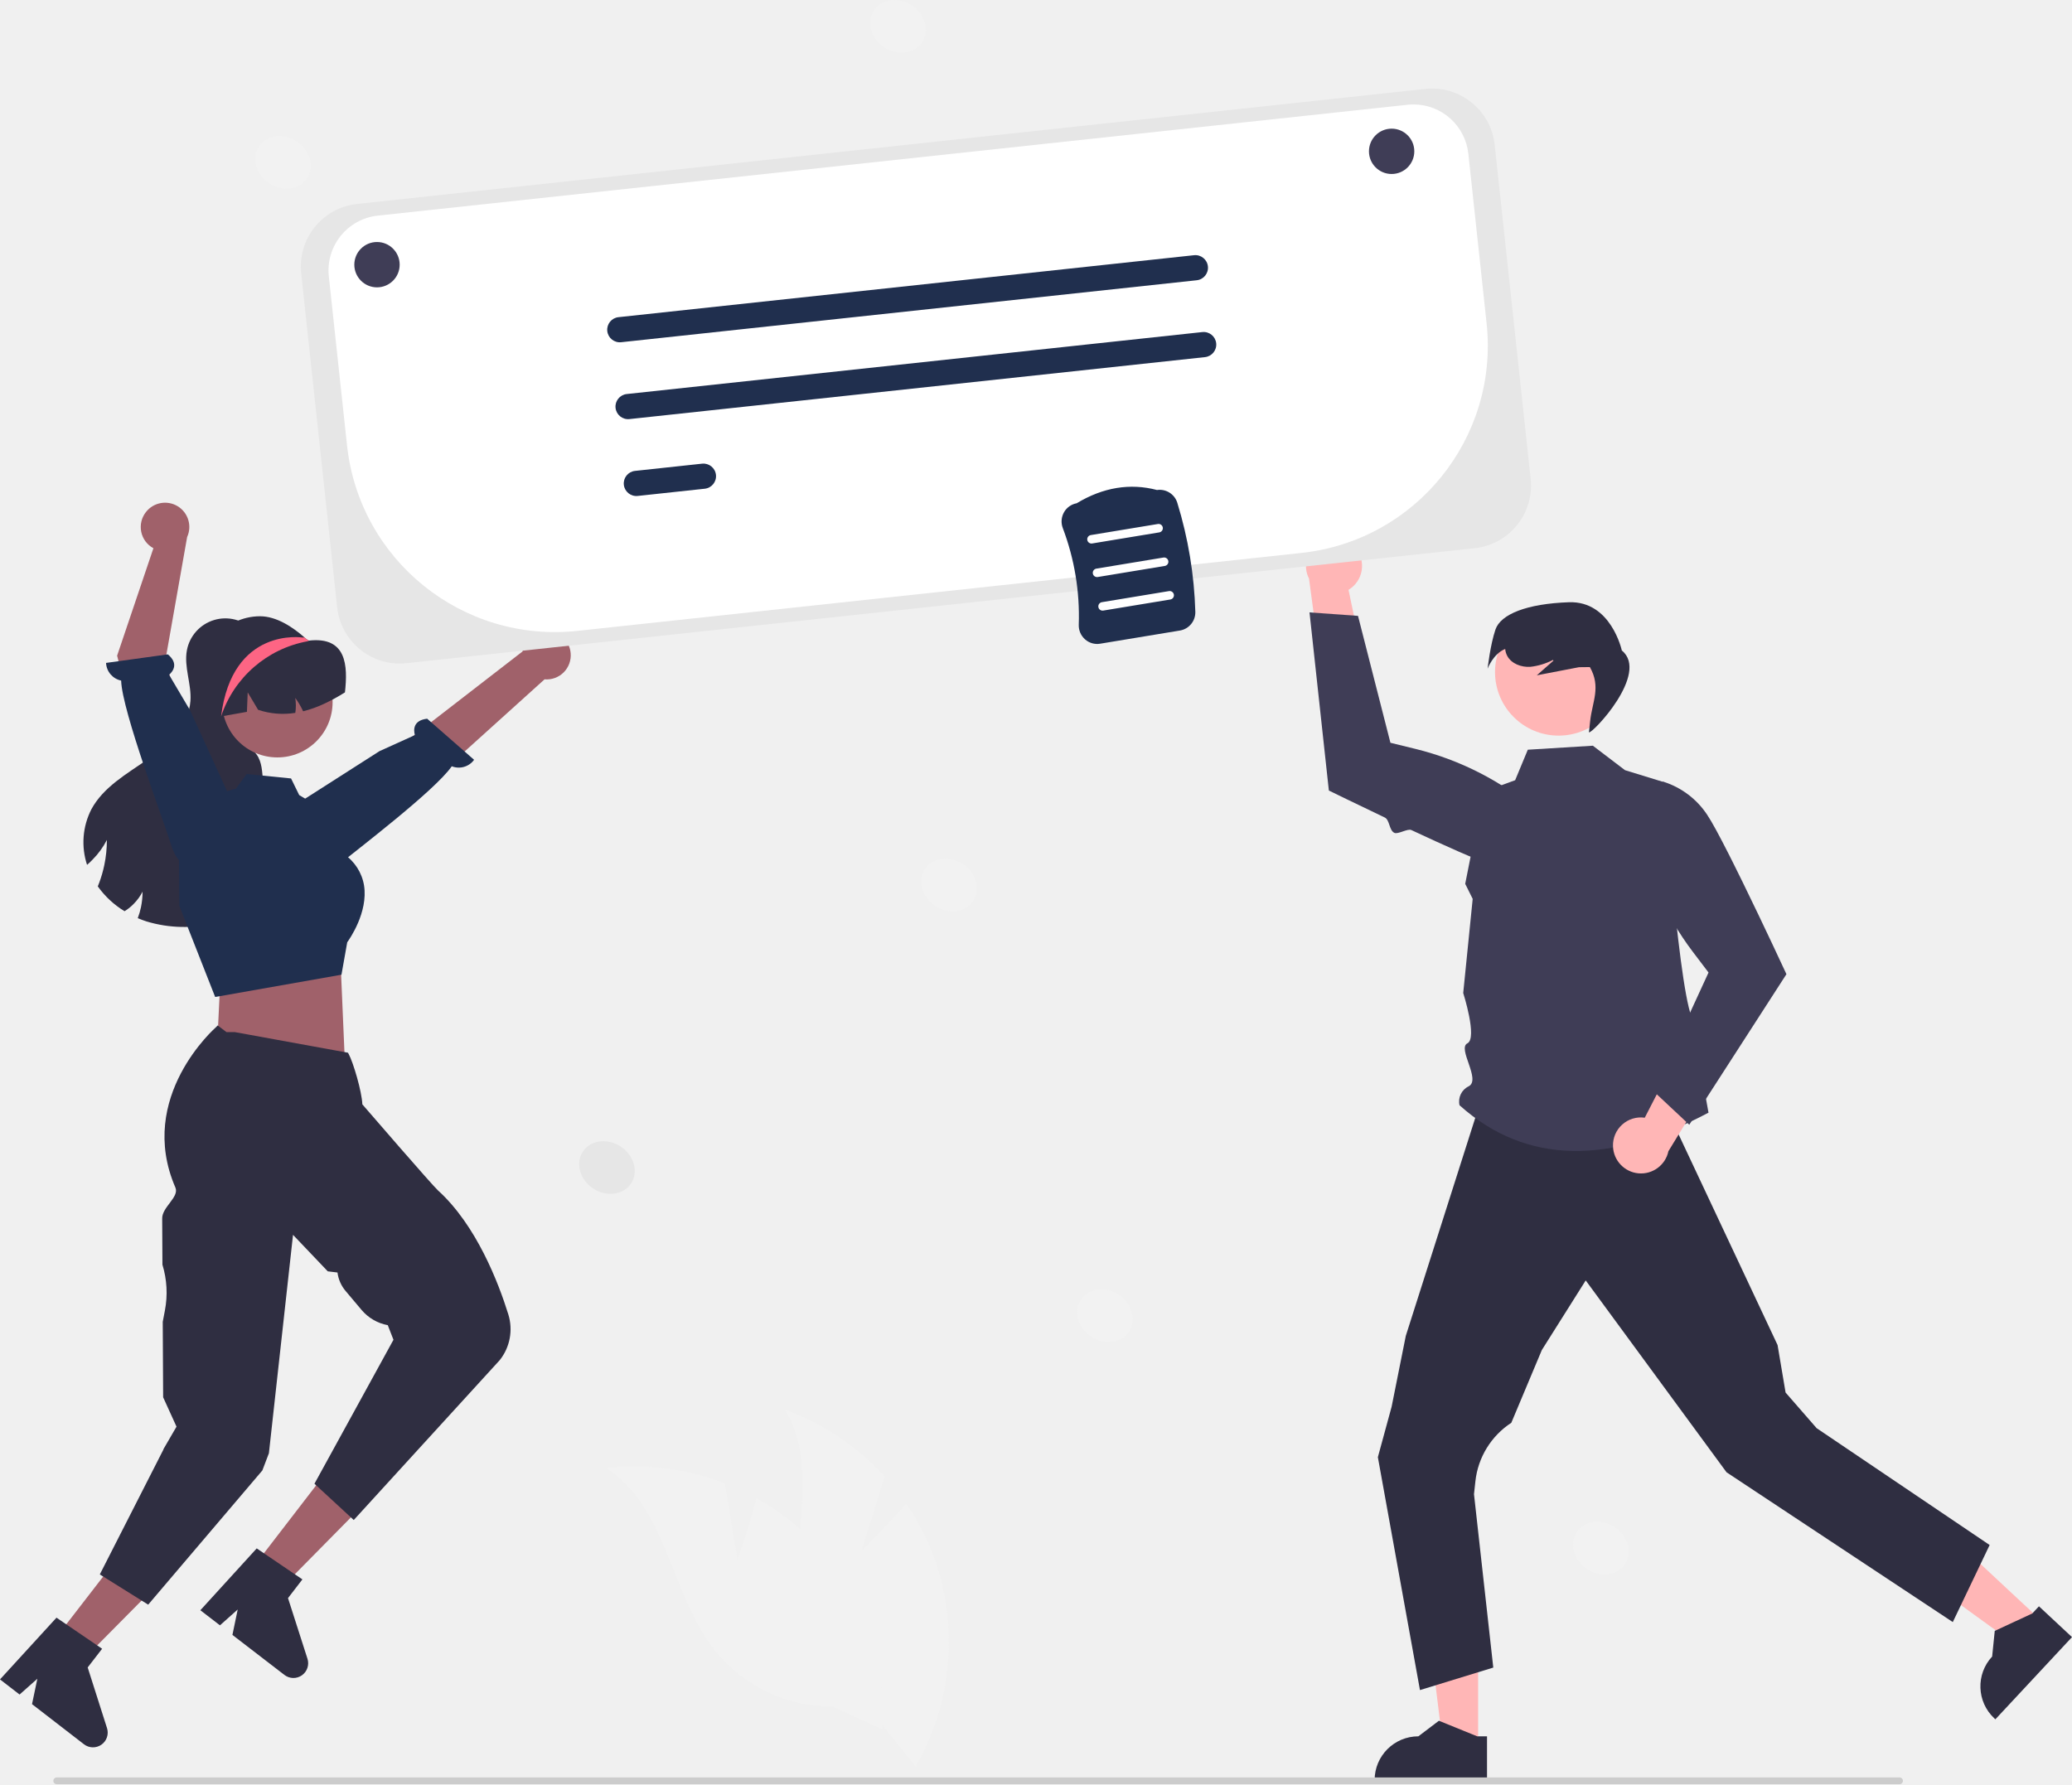
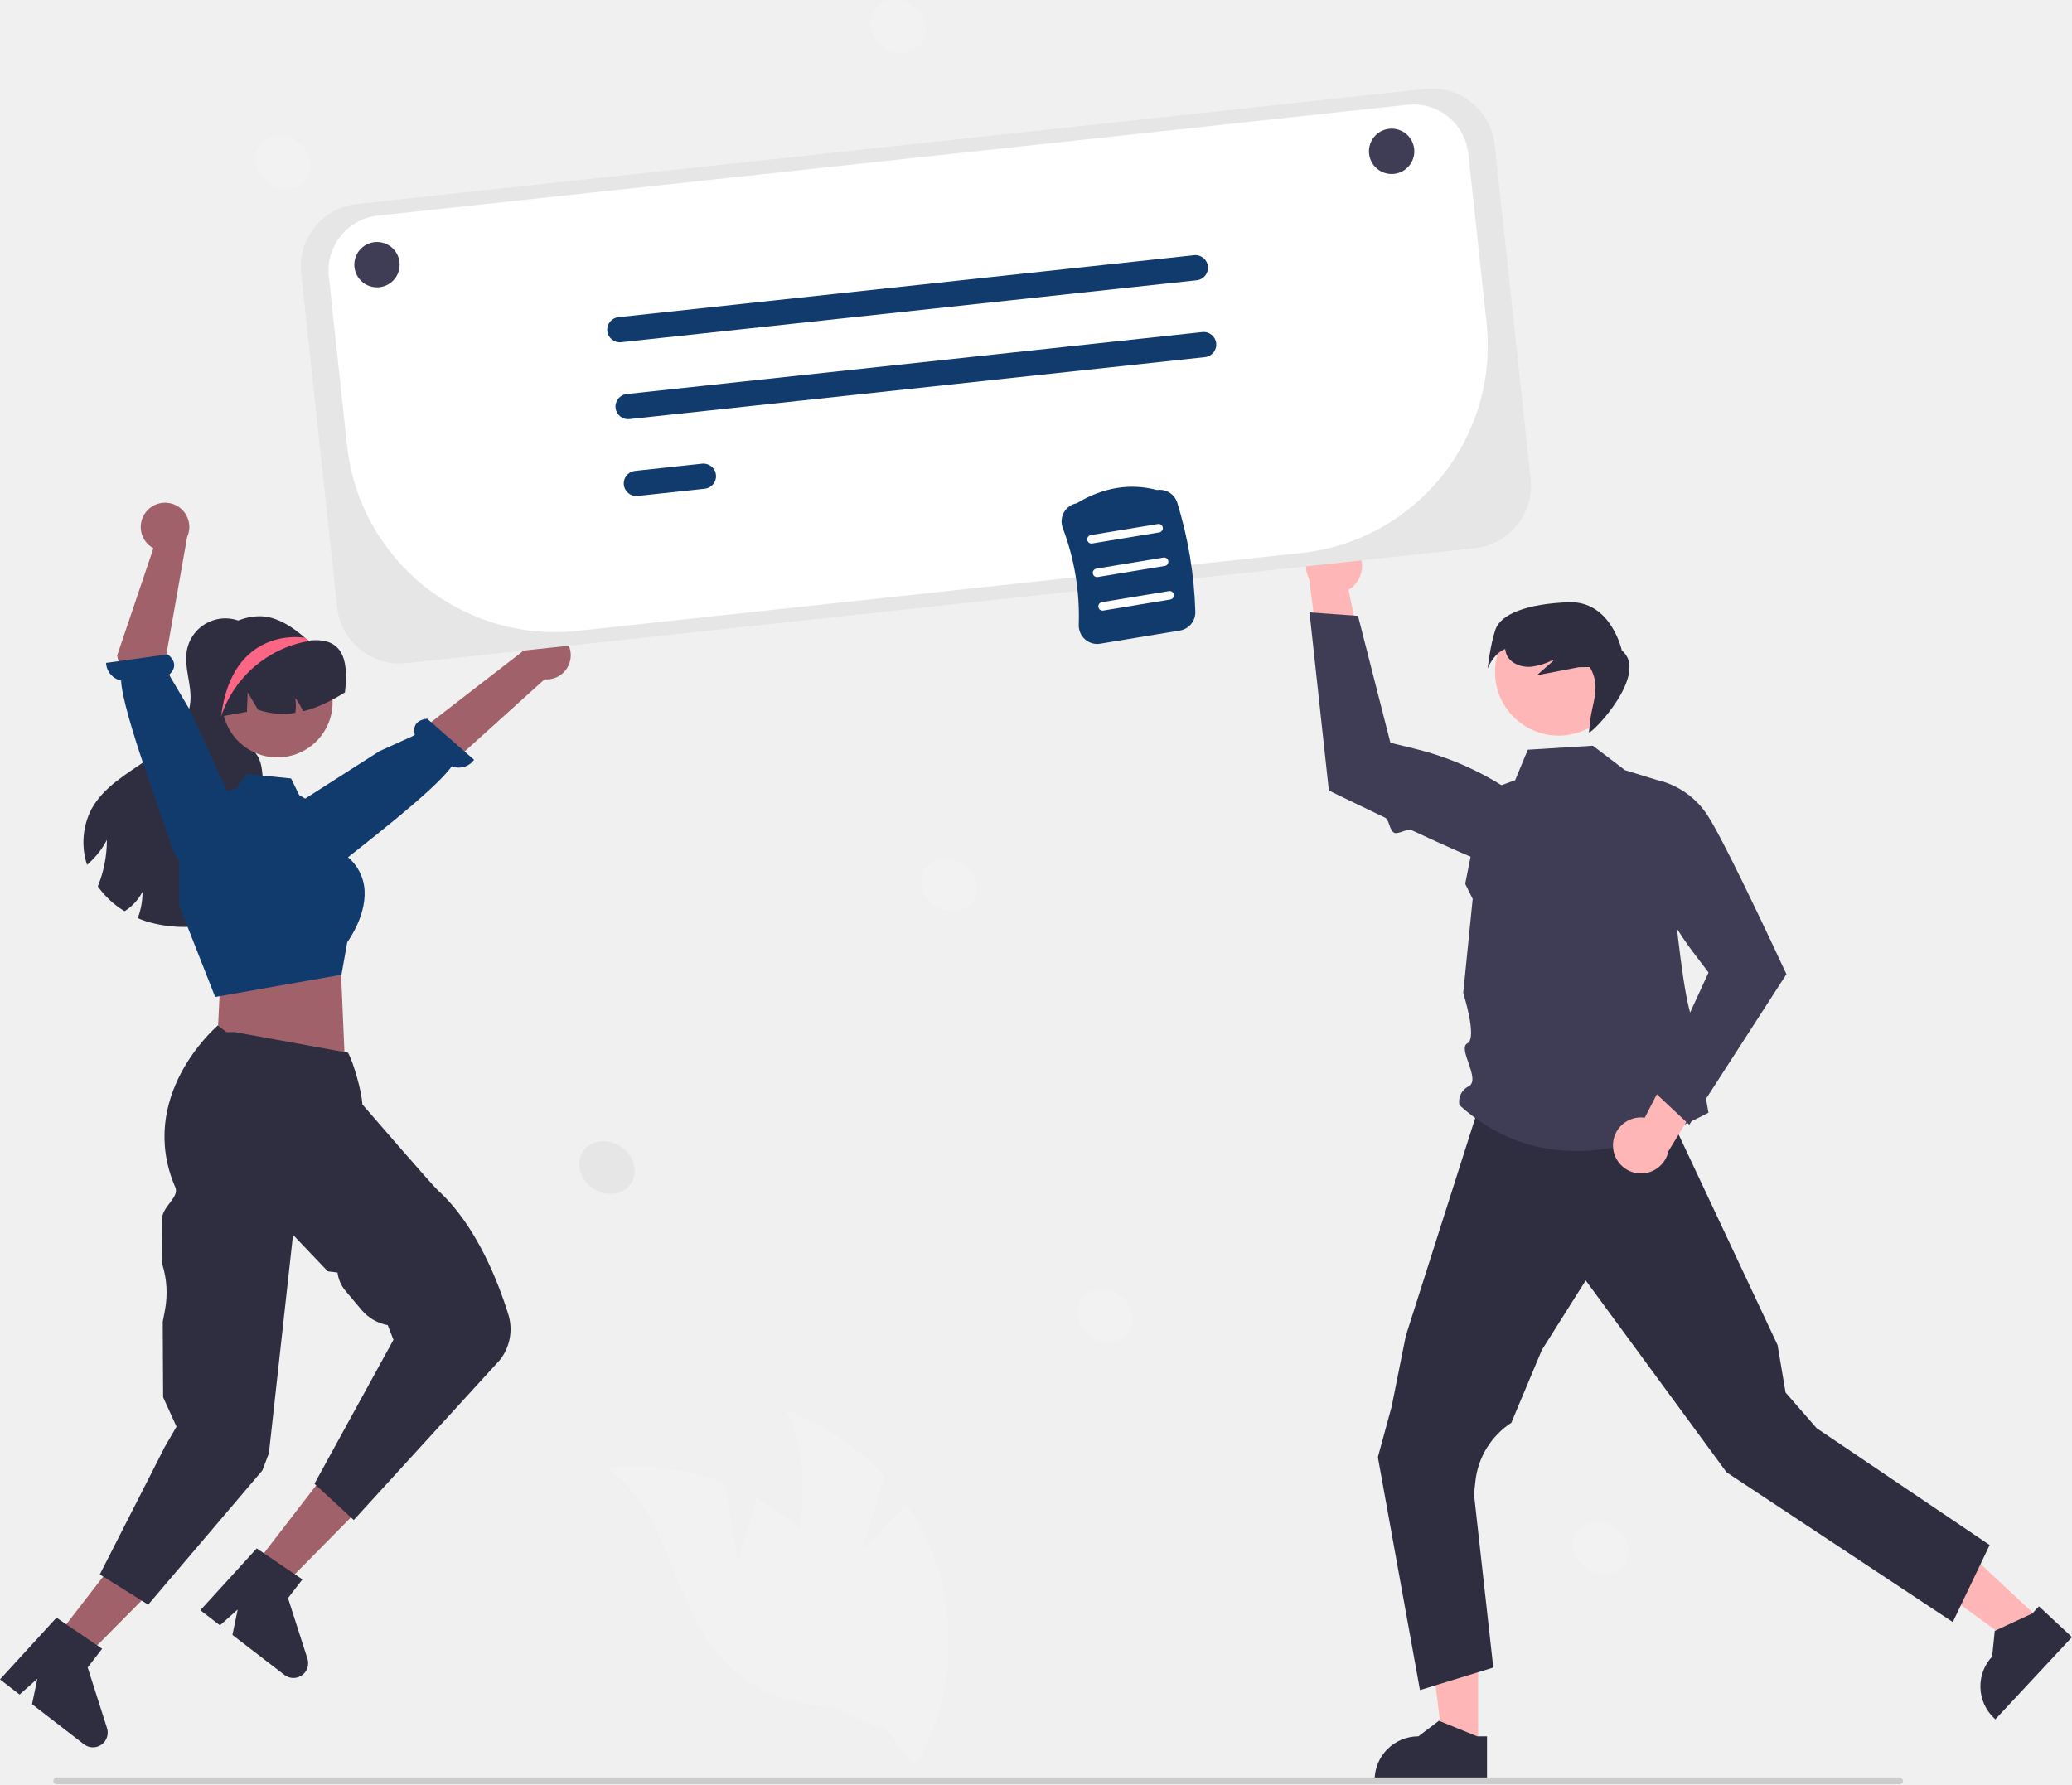
<svg xmlns="http://www.w3.org/2000/svg" width="731.077" height="629.614" viewBox="0 0 731.077 629.614" role="img" artist="Katerina Limpitsouni" source="https://undraw.co/">
  <path d="M538.567,682.174l7.985-26.005A87.77,87.77,0,0,0,511.468,632.663c13.124,21.743.407,50.108,5.706,74.946a52.794,52.794,0,0,0,28.277,35.978l12.117,15.014a88.466,88.466,0,0,0,6.502-73.787,85.453,85.453,0,0,0-9.894-19.018C546.976,674.261,538.567,682.174,538.567,682.174Z" transform="translate(-234.4615 -135.193)" fill="#f2f2f2" />
  <path d="M494.662,685.496,490.211,658.66a87.77,87.77,0,0,0-41.885-5.392c21.444,13.608,22.711,44.667,38.532,64.535A52.794,52.794,0,0,0,528.213,737.394l17.541,8.034a88.466,88.466,0,0,0-27.088-68.942,85.453,85.453,0,0,0-17.337-12.609C498.659,674.664,494.662,685.496,494.662,685.496Z" transform="translate(-234.4615 -135.193)" fill="#f2f2f2" />
  <polygon points="521.537 616.734 509.237 616.733 503.386 569.293 521.539 569.294 521.537 616.734" fill="#ffb6b6" />
  <path d="M759.135,763.849l-39.658-.001v-.502a15.437,15.437,0,0,1,15.436-15.436h.001l7.244-5.496,13.516,5.497,3.462 0Z" transform="translate(-234.4615 -135.193)" fill="#2f2e41" />
  <polygon points="720.217 571.872 711.831 580.869 673.137 552.804 685.514 539.526 720.217 571.872" fill="#ffb6b6" />
  <path d="M965.538,712.899l-27.04,29.01-.367-.342a15.437,15.437,0,0,1-.768-21.816l.001-.001.919-9.046,13.236-6.14,2.36-2.532Z" transform="translate(-234.4615 -135.193)" fill="#2f2e41" />
  <path d="M936.479,680.403l-13,27.189L843.65,654.738l-11.613-15.823-38.079-51.882-15.479,24.561-10.771,25.675,0,0a28.302,28.302,0,0,0-12.675,20.654l-.493,4.546,6.806,61.182-25.868,7.943-14.856-82.19,4.856-17.81,5-25,25.174-79h67.364l38.638,82.242,2.824,16.758,10.955,12.573Z" transform="translate(-234.4615 -135.193)" fill="#2f2e41" />
  <path d="M796.483,398.341l11.34,8.635,13.676,4.203s5.654,79.528,10.748,84.623.5,5.231,1.524,11.849,3.512,20.184,3.512,20.184c-34.387,18.203-64.032,18.691-87.845-2.609a5.931,5.931,0,0,1,3.236-6.695c4.432-2.352-4.086-13.328-.464-15.163s-1.472-17.755-1.472-17.755l3.342-33.216-2.64-5.31,6.443-32.489,11.18-4.083,4.466-10.76Z" transform="translate(-234.4615 -135.193)" fill="#3f3d56" />
  <path d="M803.587,539.69a9.83,9.83,0,0,1,11.207-10.08l15.982-31.064,8.904,15.82L823.139,541.439a9.884,9.884,0,0,1-19.551-1.749Z" transform="translate(-234.4615 -135.193)" fill="#ffb6b6" />
  <path d="M830.502,532.091l34.278-53.127-.113-.244c-.129-.28-7.892-17.045-15.413-32.4-1.158-2.365-2.311-4.696-3.429-6.928q-.724-1.445-1.426-2.83c-3.159-6.228-5.919-11.375-7.566-13.82a29.015,29.015,0,0,0-15.375-11.664l-.159-.041-.151.063a14.724,14.724,0,0,0-8.763,16.198,104.296,104.296,0,0,0,19.353,43.755l5.557,7.325-19.312,41.985Z" transform="translate(-234.4615 -135.193)" fill="#3f3d56" />
  <path d="M712.628,328.445a9.83,9.83,0,0,1-2.359,14.888l7.146,34.195-16.879-6.683-4.198-31.448A9.884,9.884,0,0,1,712.628,328.445Z" transform="translate(-234.4615 -135.193)" fill="#ffb6b6" />
  <path d="M696.505,351.296l6.826,62.857.242.119c.199.098,8.847,4.339,19.461,9.391,1.791.852,1.534,4.543,3.405,5.426,1.289.608,4.693-1.597,5.996-.988,11.602,5.426,23.334,10.702,28.01,12.131a29.015,29.015,0,0,0,19.289-.621l.149-.068.078-.144a14.724,14.724,0,0,0-3.392-18.101A104.296,104.296,0,0,0,733.982,399.492l-8.929-2.191-11.436-44.776Z" transform="translate(-234.4615 -135.193)" fill="#3f3d56" />
  <circle cx="549.931" cy="237.156" r="22.431" fill="#ffb6b6" />
  <path d="M762.123,357.318c1.845-5.367,11.027-9.089,25.914-9.606S806.699,364.738,806.699,364.738c9.938,8.062-10.612,29.645-11.606,28.868l.447-4.055c.74-6.717,3.885-11.958-.115-18.958l-3.841.044q-7.441,1.431-14.882,2.862l5.873-5.171-.166-.256a22.726,22.726,0,0,1-8.017,2.434c-3.157.186-6.607-1.071-8.119-3.848a6.466,6.466,0,0,1-.725-2.46c-4.257,1.701-6.203,6.948-6.203,6.948S760.278,362.685,762.123,357.318Z" transform="translate(-234.4615 -135.193)" fill="#2f2e41" />
  <path d="M324.835,358.664a12.015,12.015,0,0,0-.981-1.099c.085-.117.171-.245.256-.363Z" transform="translate(-234.4615 -135.193)" fill="#2f2e41" />
  <path d="M329.197,448.88c-3.669,6.517-10.997,10.154-18.261,11.936a45.628,45.628,0,0,1-24.821-.48c-1.024-.331-2.048-.715-3.04-1.141a26.191,26.191,0,0,0,1.131-3.893,26.702,26.702,0,0,0,.555-5.45,17.207,17.207,0,0,1-3.104,4.277,15.695,15.695,0,0,1-3.253,2.613,31.947,31.947,0,0,1-9.44-8.768c.16-.395.32-.789.469-1.184a42.552,42.552,0,0,0,1.835-6.336,43.324,43.324,0,0,0,.907-8.864,27.851,27.851,0,0,1-5.056,6.954,22.669,22.669,0,0,1-1.941,1.845,25.523,25.523,0,0,1,1.536-19.637c4.224-7.808,12.416-12.448,19.711-17.493,7.306-5.045,14.613-11.872,15.231-20.735.416-5.984-2.357-11.978-1.248-17.866a13.804,13.804,0,0,1,23.445-7.093c-4.139,5.866-8.256,11.936-9.93,18.911-1.707,7.104-.309,15.434,5.291,20.138,1.92,1.621,4.277,2.773,5.76,4.8,1.973,2.688,1.984,6.272,2.304,9.578.64,6.432,2.741,12.618,3.872,18.986C332.291,436.336,332.355,443.237,329.197,448.88Z" transform="translate(-234.4615 -135.193)" fill="#2f2e41" />
  <polygon points="19.519 578.195 29.254 585.716 62.898 551.747 48.53 540.646 19.519 578.195" fill="#a0616a" />
  <path d="M254.395,706.039l16.098,10.972-5.094,6.593,6.823,21.409a5.204,5.204,0,0,1-8.141,5.699l-18.32-14.156,1.881-8.961-6.272,5.569-6.907-5.337Z" transform="translate(-234.4615 -135.193)" fill="#2f2e41" />
  <path d="M303.369,377.614a23.236,23.236,0,1,0,39.966-16.117l-.112-.111c-.186-.195-.372-.39-.567-.576a.009.009,0,0,1-.009-.009c-.242-.223-.483-.446-.734-.66-4.09-3.588-9.837-7.482-15.702-7.482C313.375,352.659,303.369,364.778,303.369,377.614Z" transform="translate(-234.4615 -135.193)" fill="#2f2e41" />
  <path d="M435.811,365.681a8.511,8.511,0,0,1-9.217,9.24l-57.538,51.951-9.902-15.638,59.672-46.149a8.557,8.557,0,0,1,16.985.596Z" transform="translate(-234.4615 -135.193)" fill="#a0616a" />
-   <path d="M344.465,442.554s2.141,3.954,9.454-2.151c5.854-4.888,33.903-26.107,39.945-34.803a6.686,6.686,0,0,0,7.872-2.286L385.18,388.814c-4.954.57-4.847,3.898-4.332,5.787l-12.489,5.658-32.25,20.61,6.756,18.854Z" transform="translate(-234.4615 -135.193)" fill="#202F4E" />
+   <path d="M344.465,442.554s2.141,3.954,9.454-2.151c5.854-4.888,33.903-26.107,39.945-34.803a6.686,6.686,0,0,0,7.872-2.286L385.18,388.814c-4.954.57-4.847,3.898-4.332,5.787l-12.489,5.658-32.25,20.61,6.756,18.854Z" transform="translate(-234.4615 -135.193)" fill="#123B6D" />
  <polygon points="78.761 343.789 77.555 349.532 76.531 370.716 121.615 373.194 120.215 340.612 115.845 333.432 78.761 343.789" fill="#a0616a" />
  <circle cx="97.868" cy="247.797" r="19.484" fill="#a0616a" />
-   <path d="M297.738,454.858l-.12-16.196a25.776,25.776,0,0,1,19.962-25.124l.074-.017,3.853-5.191,15.653,1.566,2.869,5.864,11.343,6.754,4.367,14.039a16.602,16.602,0,0,1,7.174,11.119c1.483,9.471-5.148,18.946-5.937,20.033l-2.032,11.446-44.21,7.801-.359.045Z" transform="translate(-234.4615 -135.193)" fill="#202F4E" />
+   <path d="M297.738,454.858l-.12-16.196a25.776,25.776,0,0,1,19.962-25.124l.074-.017,3.853-5.191,15.653,1.566,2.869,5.864,11.343,6.754,4.367,14.039a16.602,16.602,0,0,1,7.174,11.119c1.483,9.471-5.148,18.946-5.937,20.033l-2.032,11.446-44.21,7.801-.359.045Z" transform="translate(-234.4615 -135.193)" fill="#123B6D" />
  <path d="M356.173,379.517a66.428,66.428,0,0,1-7.061,3.893,40.632,40.632,0,0,1-7.701,2.784,26.617,26.617,0,0,0-2.773-4.725,17.184,17.184,0,0,1,.021,5.28,27.507,27.507,0,0,1-13.13-1.077l-3.669-6.154-.277,6.869c-3.04.555-6.069,1.077-9.109,1.621-.181.021-.363.064-.533.096-1.888-8.512.789-17.887,6.741-23.562a21.445,21.445,0,0,1,22.527-4.373c.48.192.971.405,1.44.629a.01.01,0,0,0,.011.011c.277.139.512.469.821.437C356.791,359.762,357.218,370.087,356.173,379.517Z" transform="translate(-234.4615 -135.193)" fill="#2f2e41" />
  <polygon points="89.297 553.071 99.047 560.572 132.623 526.535 118.233 515.464 89.297 553.071" fill="#a0616a" />
  <path d="M325.042,681.594,341.162,692.533l-5.081,6.603,6.866,21.395a5.204,5.204,0,0,1-8.129,5.715l-18.349-14.119,1.863-8.965-6.261,5.581-6.918-5.323Z" transform="translate(-234.4615 -135.193)" fill="#2f2e41" />
  <path d="M292.12,646.722l-0-.127,4.621-7.963-4.718-10.365-.142-26.631.765-3.998a33.632,33.632,0,0,0-.872-16.158l0,0-.086-16.21c-.166-4.061,6.125-7.632,4.658-11.018-13.866-31.999,14.16-56.41,14.349-56.606l.573-.595,3.107,2.354,2.958.004,39.912,7.273.288.537c1.57,2.944,4.599,13.093,4.779,17.686,1.989,2.303,24.647,28.521,26.661,30.343,13.611,12.315,21.404,32.698,24.837,43.753a17.555,17.555,0,0,1-3.006,16.143L359.276,671.582l-13.866-12.8,27.881-50.805-2.01-5.155a15.843,15.843,0,0,1-9.237-5.366l-5.646-6.701a12.529,12.529,0,0,1-2.86-6.517l-3.424-.412L337.851,570.95l-8.508,77.052-2.313,6.087-40.284,47.359L269.679,690.781Z" transform="translate(-234.4615 -135.193)" fill="#2f2e41" />
  <path d="M285.968,315.87a8.511,8.511,0,0,0,2.623,12.785l-12.809,37.922,10.46,40.187,16.866-7.625-10.408-30.312,7.787-44.122a8.557,8.557,0,0,0-14.519-8.835Z" transform="translate(-234.4615 -135.193)" fill="#a0616a" />
-   <path d="M301.407,439.876s-3.961,2.127-6.716-6.992c-2.206-7.301-17.216-46.94-17.486-57.526a6.686,6.686,0,0,1-5.321-6.236l21.8-3.017c3.825,3.198,1.908,5.92.439,7.215l7.425,12.577,15.519,33.953L304.297,438.389Z" transform="translate(-234.4615 -135.193)" fill="#202F4E" />
+   <path d="M301.407,439.876s-3.961,2.127-6.716-6.992c-2.206-7.301-17.216-46.94-17.486-57.526a6.686,6.686,0,0,1-5.321-6.236l21.8-3.017c3.825,3.198,1.908,5.92.439,7.215l7.425,12.577,15.519,33.953L304.297,438.389Z" transform="translate(-234.4615 -135.193)" fill="#123B6D" />
  <path d="M312.468,388.005A39.634,39.634,0,0,1,342.982,361.488c.028-.009.121-.046.242-.102.074-.047.167-.093.26-.139-.279-.158-.548-.297-.827-.437a.009.009,0,0,1-.009-.009c-.242-.223-.483-.446-.734-.66l-.706.028S316.381,356.237,312.468,388.005Z" transform="translate(-234.4615 -135.193)" fill="#fd6584" />
  <ellipse cx="624.318" cy="599.483" rx="8.857" ry="10.195" transform="translate(-455.0757 652.0179) rotate(-56.36398)" fill="#f2f2f2" />
  <ellipse cx="569.318" cy="447.483" rx="8.857" ry="10.195" transform="translate(-353.0592 538.4215) rotate(-56.36398)" fill="#f2f2f2" />
  <ellipse cx="799.318" cy="681.483" rx="8.857" ry="10.195" transform="translate(-445.2818 834.2972) rotate(-56.36398)" fill="#f2f2f2" />
  <ellipse cx="334.318" cy="192.483" rx="8.857" ry="10.195" transform="translate(-245.583 229.0152) rotate(-56.36398)" fill="#f2f2f2" />
  <ellipse cx="551.318" cy="144.483" rx="8.857" ry="10.195" transform="translate(-108.8191 388.2715) rotate(-56.36398)" fill="#f2f2f2" />
  <ellipse cx="448.618" cy="547.197" rx="8.857" ry="10.195" transform="translate(-489.9215 482.4108) rotate(-56.36398)" fill="#e6e6e6" />
  <path d="M904.729,764.807h-650.294a1.191,1.191,0,0,1,0-2.381h650.294a1.191,1.191,0,0,1,0,2.381Z" transform="translate(-234.4615 -135.193)" fill="#ccc" />
  <path d="M375.47,369.355a22.24,22.24,0,0,1-22.045-19.831L340.73,231.618a22.23,22.23,0,0,1,19.701-24.455l376.954-40.588a22.23,22.23,0,0,1,24.456,19.7L774.536,304.181a22.231,22.231,0,0,1-19.701,24.456l-.054-.497.054.497L377.881,369.225A22.494,22.494,0,0,1,375.47,369.355Z" transform="translate(-234.4615 -135.193)" fill="#e6e6e6" />
  <path d="M733.233,172.048a19.852,19.852,0,0,0-2.12.114L367.749,211.287a19.459,19.459,0,0,0-17.264,21.431l6.419,59.615a73.811,73.811,0,0,0,81.29,65.486L693.699,330.308A73.587,73.587,0,0,0,758.986,249.265l-6.443-59.838a19.463,19.463,0,0,0-19.31-17.378Z" transform="translate(-234.4615 -135.193)" fill="#fff" />
-   <path d="M656.714,234.09l-203.088,21.867a4.444,4.444,0,1,1-.952-8.838l203.088-21.867a4.444,4.444,0,1,1,.952,8.838Z" transform="translate(-234.4615 -135.193)" fill="#202F4E" />
-   <path d="M659.634,261.213l-203.088,21.867a4.444,4.444,0,0,1-.952-8.838l203.088-21.867a4.444,4.444,0,0,1,.952,8.838Z" transform="translate(-234.4615 -135.193)" fill="#202F4E" />
-   <path d="M483.133,307.654l-23.667,2.548a4.444,4.444,0,0,1-.952-8.838l23.667-2.548a4.444,4.444,0,1,1,.952,8.838Z" transform="translate(-234.4615 -135.193)" fill="#202F4E" />
+   <path d="M656.714,234.09l-203.088,21.867a4.444,4.444,0,1,1-.952-8.838l203.088-21.867a4.444,4.444,0,1,1,.952,8.838Z" transform="translate(-234.4615 -135.193)" fill="#123B6D" />
+   <path d="M659.634,261.213l-203.088,21.867a4.444,4.444,0,0,1-.952-8.838l203.088-21.867a4.444,4.444,0,0,1,.952,8.838Z" transform="translate(-234.4615 -135.193)" fill="#123B6D" />
+   <path d="M483.133,307.654l-23.667,2.548a4.444,4.444,0,0,1-.952-8.838l23.667-2.548a4.444,4.444,0,1,1,.952,8.838Z" transform="translate(-234.4615 -135.193)" fill="#123B6D" />
  <circle cx="133.018" cy="93.4" r="8" fill="#3f3d56" />
  <circle cx="491.018" cy="53.4" r="8" fill="#3f3d56" />
-   <path d="M617.323,360.829a6.587,6.587,0,0,1-2.236-5.196,87.659,87.659,0,0,0-5.63-34.077,6.587,6.587,0,0,1,.446-5.639,6.439,6.439,0,0,1,4.449-3.13c9.299-5.611,18.831-7.187,28.338-4.681a6.515,6.515,0,0,1,7.163,4.491,144.983,144.983,0,0,1,6.365,38.525,6.514,6.514,0,0,1-5.446,6.575l-28.133,4.648A6.438,6.438,0,0,1,617.323,360.829Z" transform="translate(-234.4615 -135.193)" fill="#202F4E" />
+   <path d="M617.323,360.829a6.587,6.587,0,0,1-2.236-5.196,87.659,87.659,0,0,0-5.63-34.077,6.587,6.587,0,0,1,.446-5.639,6.439,6.439,0,0,1,4.449-3.13c9.299-5.611,18.831-7.187,28.338-4.681a6.515,6.515,0,0,1,7.163,4.491,144.983,144.983,0,0,1,6.365,38.525,6.514,6.514,0,0,1-5.446,6.575l-28.133,4.648A6.438,6.438,0,0,1,617.323,360.829Z" transform="translate(-234.4615 -135.193)" fill="#123B6D" />
  <path d="M619.821,326.974l23.679-3.912a1.5,1.5,0,1,0-.489-2.96l-23.679,3.912a1.5,1.5,0,0,0,.489,2.96Z" transform="translate(-234.4615 -135.193)" fill="#fff" />
  <path d="M621.777,338.813l23.679-3.912a1.5,1.5,0,0,0-.489-2.96l-23.679,3.912a1.5,1.5,0,1,0,.489,2.96Z" transform="translate(-234.4615 -135.193)" fill="#fff" />
  <path d="M623.733,350.653l23.679-3.912a1.5,1.5,0,0,0-.489-2.96l-23.679,3.912a1.5,1.5,0,1,0,.489,2.96Z" transform="translate(-234.4615 -135.193)" fill="#fff" />
</svg>
